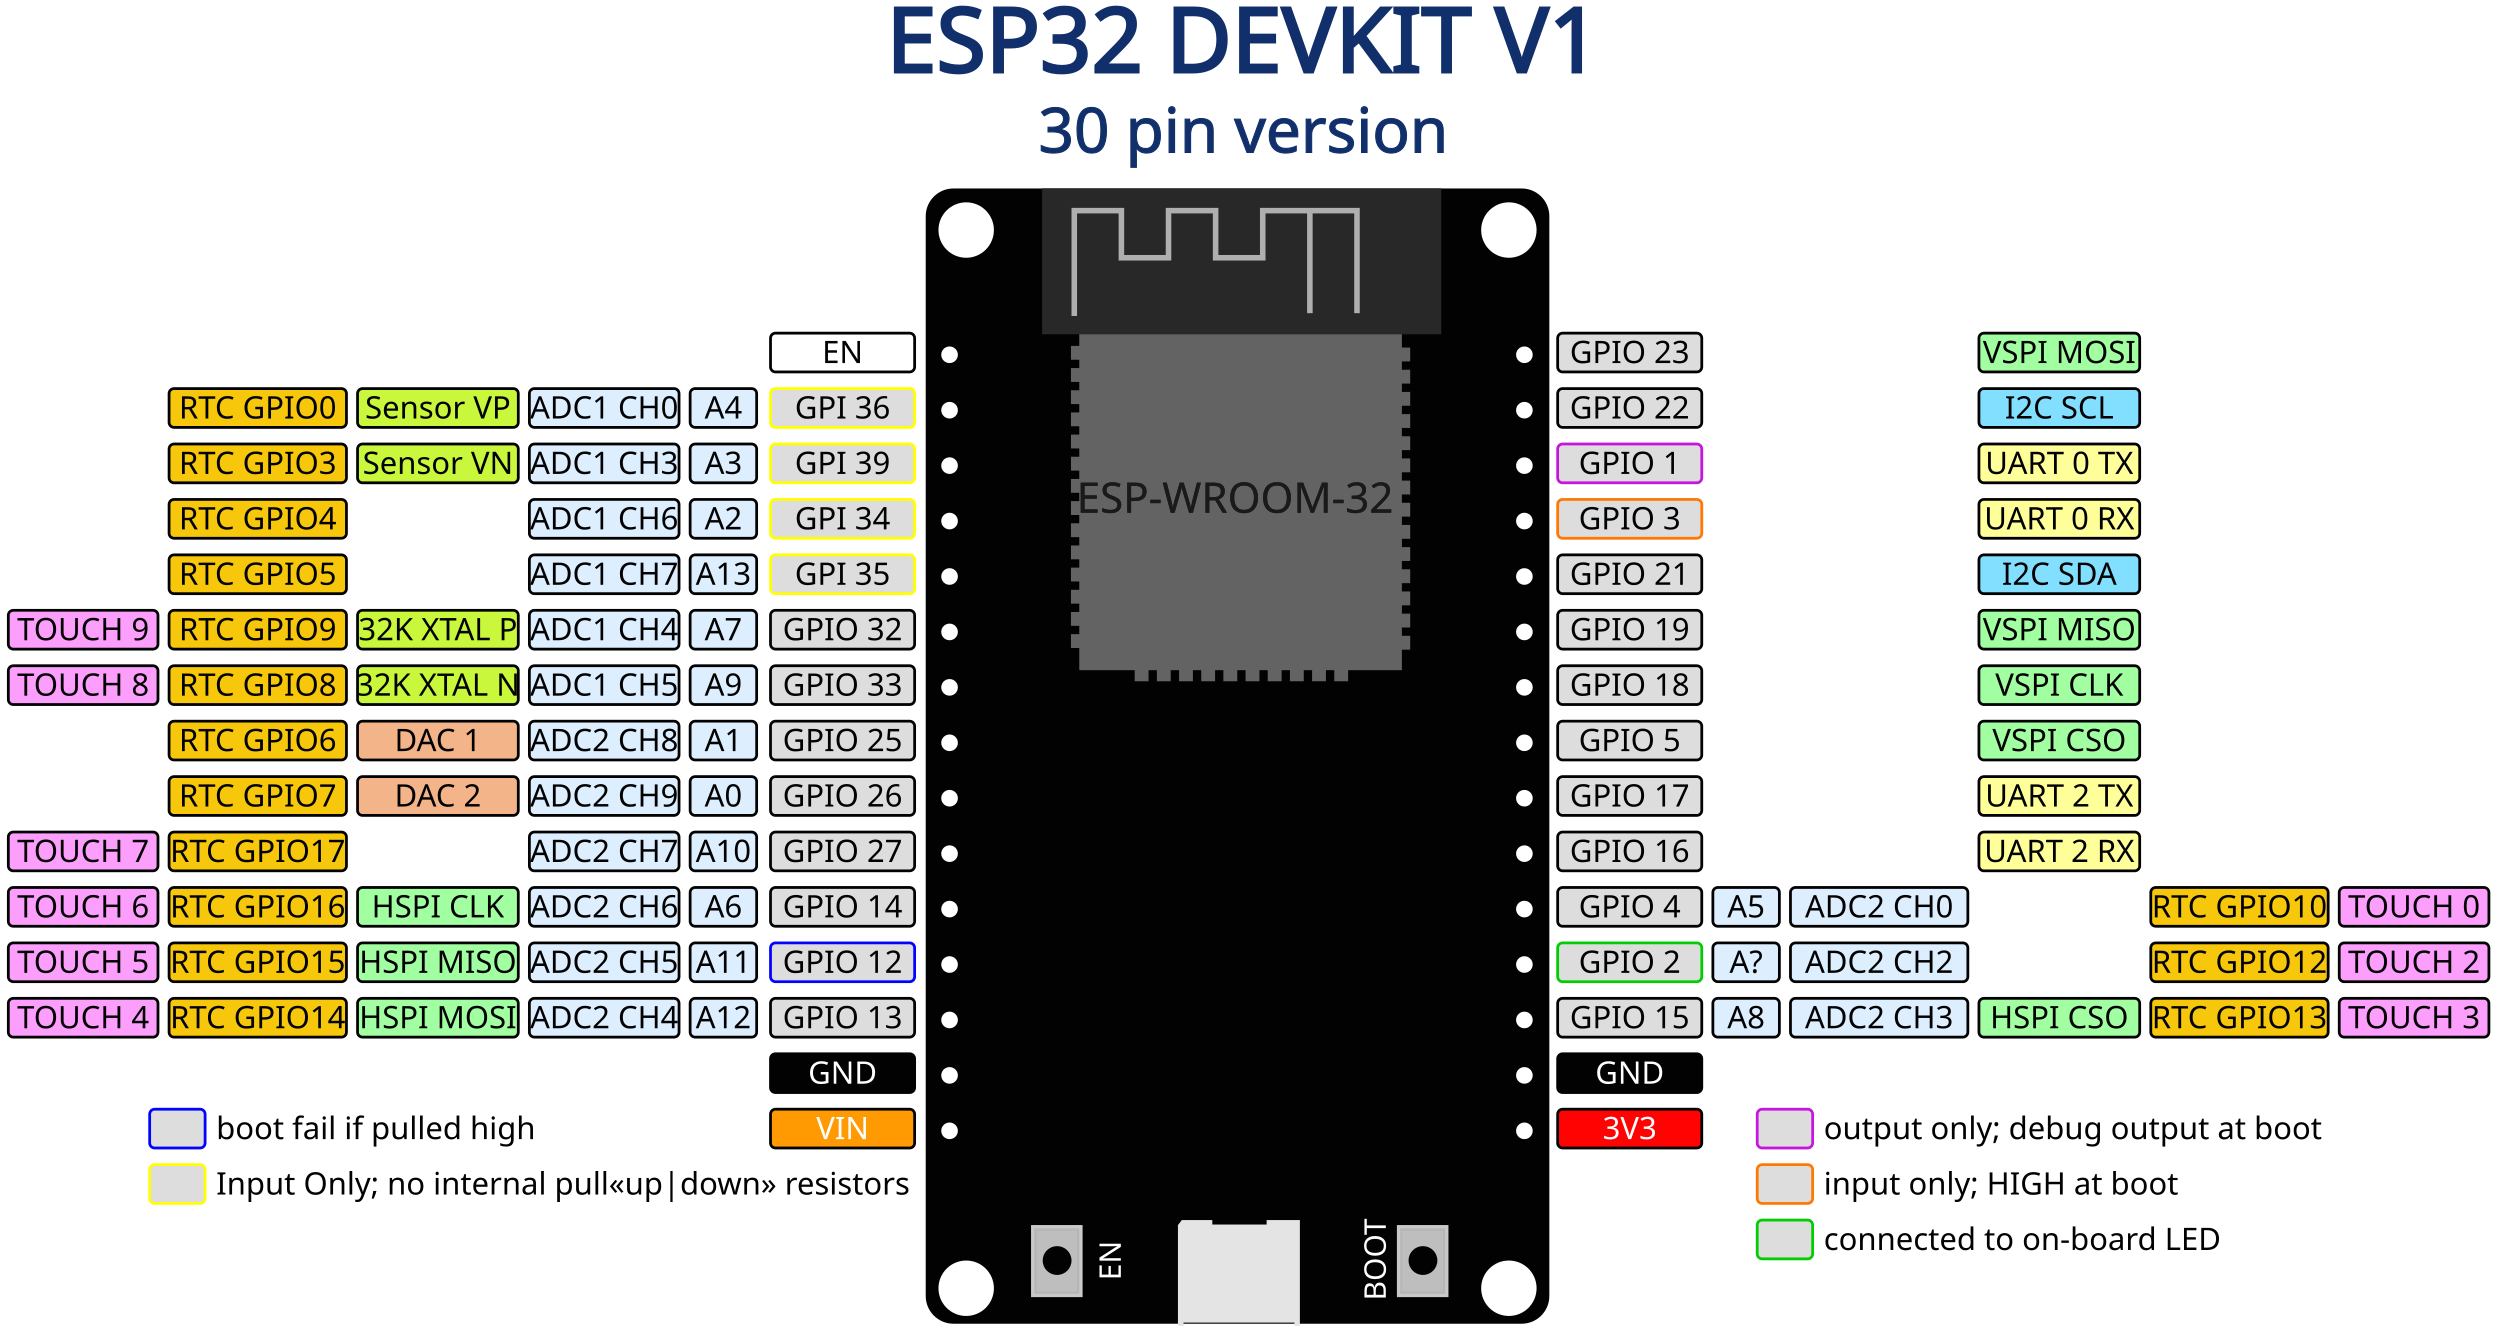
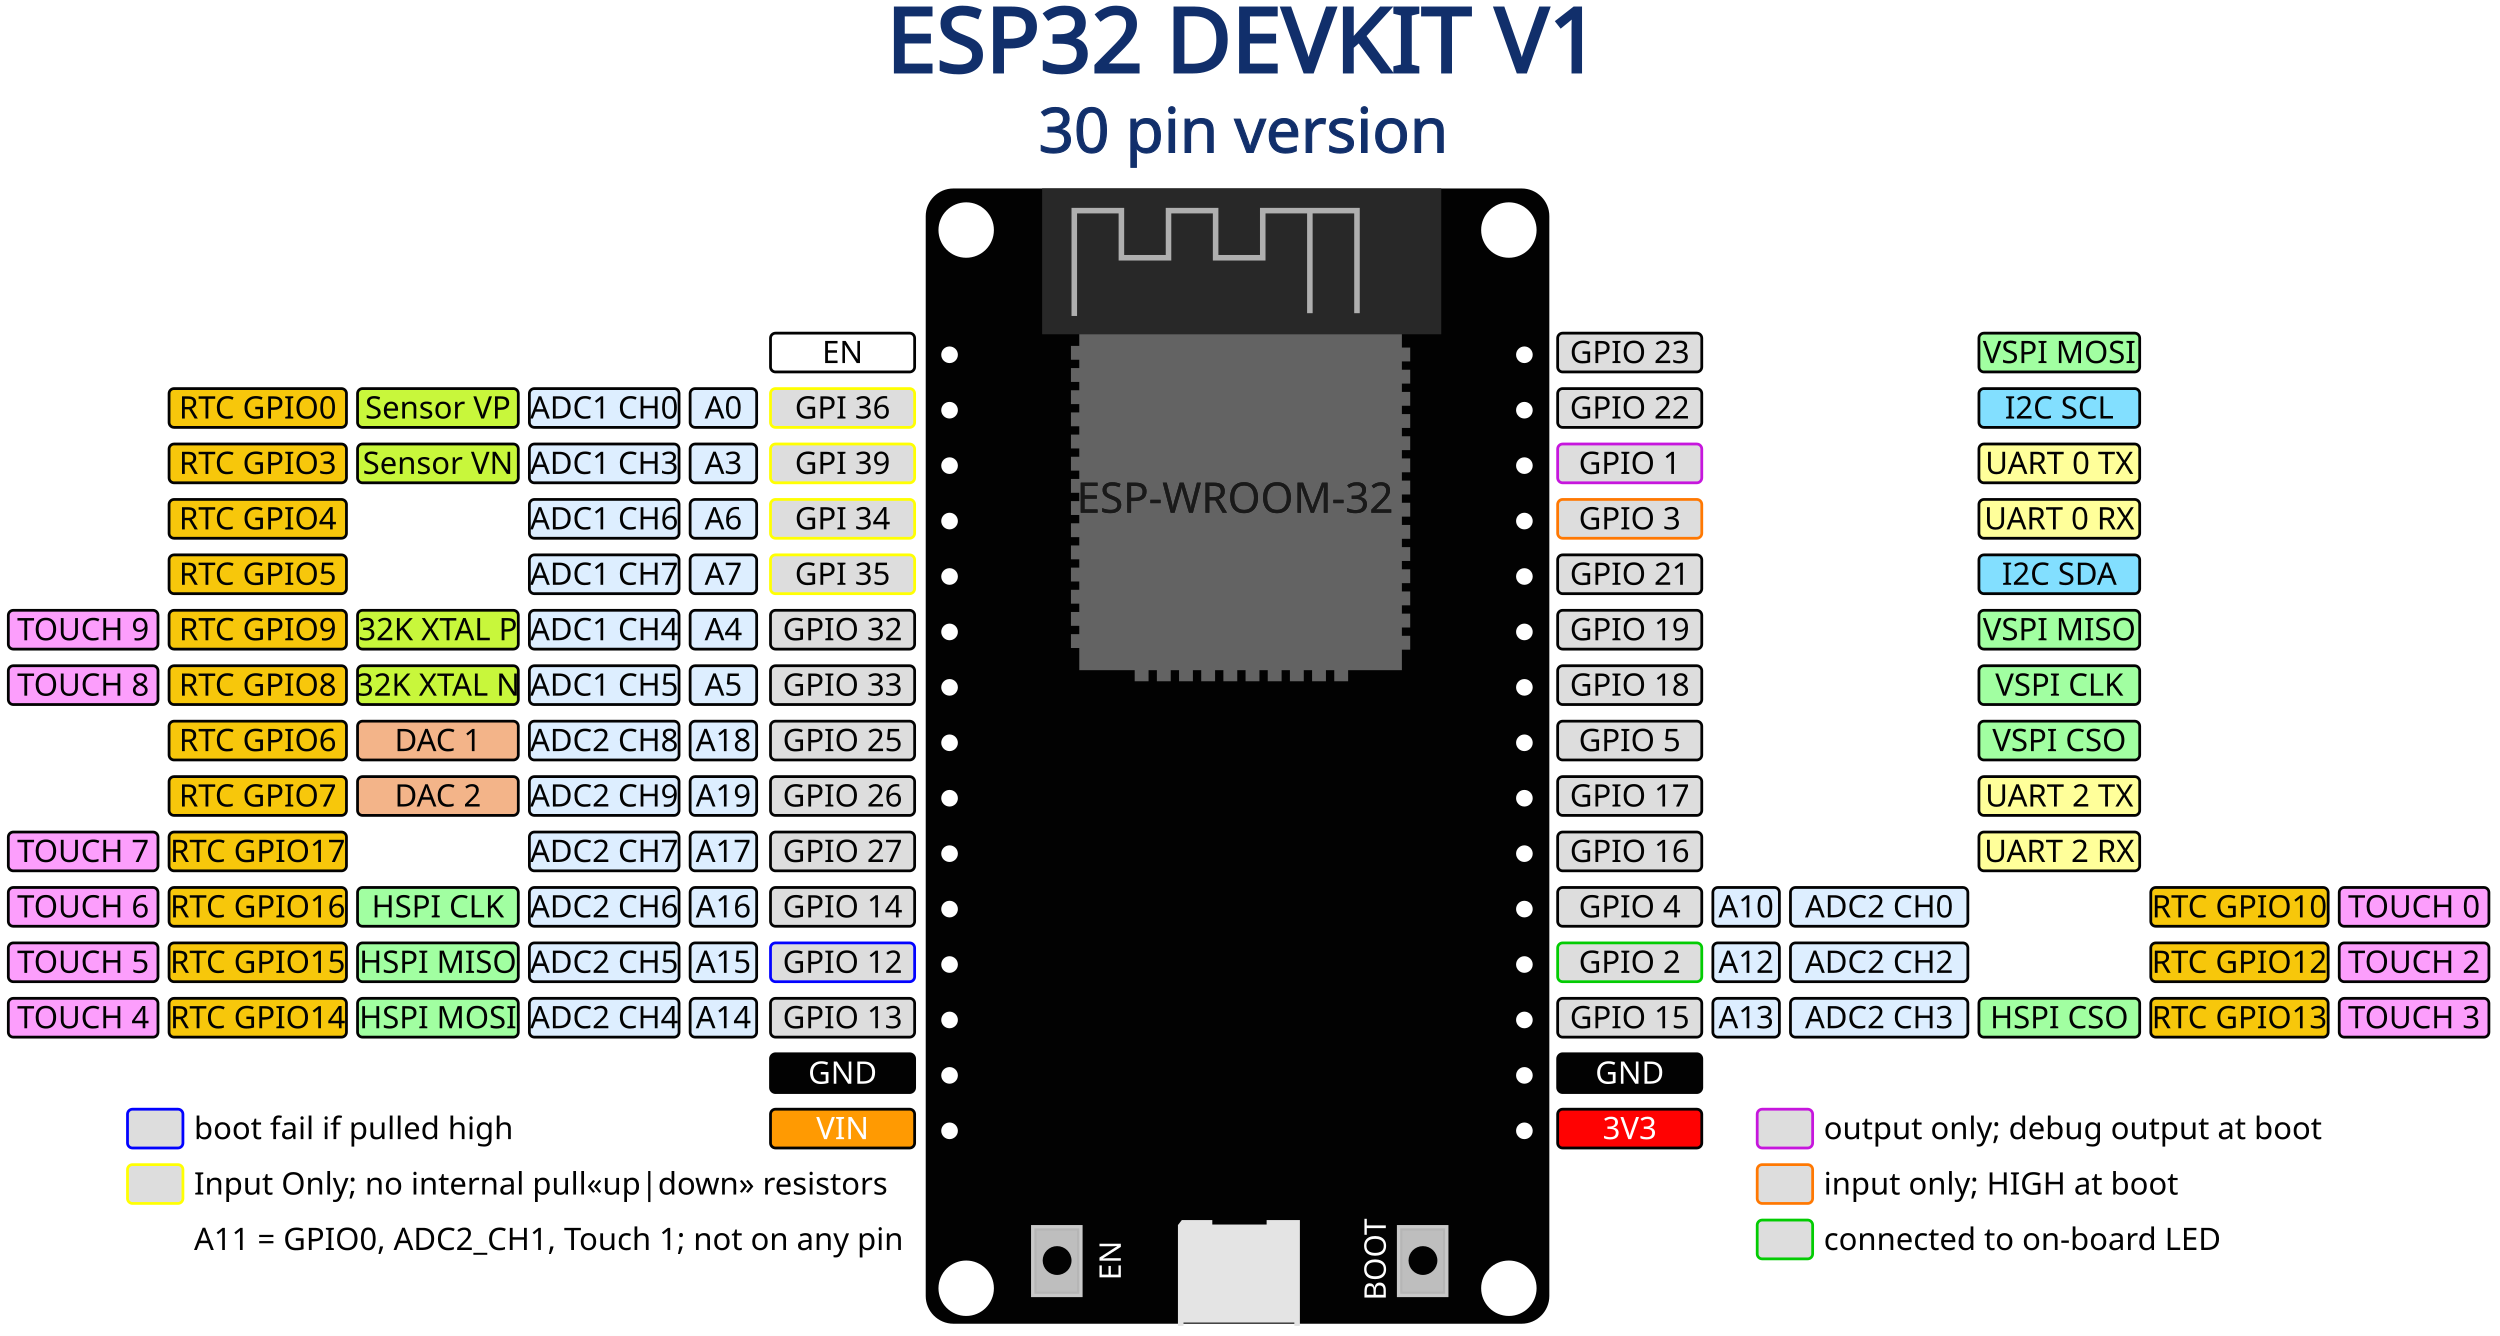
<svg xmlns="http://www.w3.org/2000/svg" version="1.2" height="2.41in" width="4.51in" viewBox="0 0 4510 2410">
  <g font-family="DROID SANS" text-anchor="middle">
    <rect width="4510" height="2410" fill="#ffffff" stroke="none" />
    <text x="2243" y="130" font-size="162" fill="#112f6b" stroke="#112f6b" stroke-width="5">ESP32 DEVKIT V1</text>
    <text x="2243" y="275" font-size="112" fill="#112f6b" stroke="#112f6b" stroke-width="2">30 pin version</text>
    <g transform="translate(1670 340)" font-size="56" fill="#000000" stroke-width="5" opacity="0.99">
      <rect width="1125" height="2048" rx="50" stroke="none" />
      <g fill="white">
        <circle cx="0073" cy="0075" r="50" stroke="none" />
        <circle cx="1052" cy="0075" r="50" stroke="none" />
        <circle cx="0073" cy="1984" r="50" stroke="none" />
        <circle cx="1052" cy="1984" r="50" stroke="none" />
        <circle cx="43" cy="300" r="15" stroke="none" />
        <circle cx="43" cy="400" r="15" stroke="none" />
        <circle cx="43" cy="500" r="15" stroke="none" />
        <circle cx="43" cy="600" r="15" stroke="none" />
        <circle cx="43" cy="700" r="15" stroke="none" />
        <circle cx="43" cy="800" r="15" stroke="none" />
        <circle cx="43" cy="900" r="15" stroke="none" />
        <circle cx="43" cy="1000" r="15" stroke="none" />
        <circle cx="43" cy="1100" r="15" stroke="none" />
        <circle cx="43" cy="1200" r="15" stroke="none" />
        <circle cx="43" cy="1300" r="15" stroke="none" />
        <circle cx="43" cy="1400" r="15" stroke="none" />
        <circle cx="43" cy="1500" r="15" stroke="none" />
        <circle cx="43" cy="1600" r="15" stroke="none" />
        <circle cx="43" cy="1700" r="15" stroke="none" />
        <circle cx="1080" cy="300" r="15" stroke="none" />
        <circle cx="1080" cy="400" r="15" stroke="none" />
        <circle cx="1080" cy="500" r="15" stroke="none" />
        <circle cx="1080" cy="600" r="15" stroke="none" />
        <circle cx="1080" cy="700" r="15" stroke="none" />
        <circle cx="1080" cy="800" r="15" stroke="none" />
        <circle cx="1080" cy="900" r="15" stroke="none" />
        <circle cx="1080" cy="1000" r="15" stroke="none" />
        <circle cx="1080" cy="1100" r="15" stroke="none" />
        <circle cx="1080" cy="1200" r="15" stroke="none" />
        <circle cx="1080" cy="1300" r="15" stroke="none" />
        <circle cx="1080" cy="1400" r="15" stroke="none" />
        <circle cx="1080" cy="1500" r="15" stroke="none" />
        <circle cx="1080" cy="1600" r="15" stroke="none" />
        <circle cx="1080" cy="1700" r="15" stroke="none" />
      </g>
      <rect x="210" width="720" height="263" fill="#262626" />
      <path stroke="#aeaeae" stroke-width="10" fill="none" d="m268 230v-190h85v85h85v-85h85v85h85v-85h85m0 185v-185h85v185" />
      <path stroke="none" fill="#c3c3c3" opacity="0.5" d="       m277 263 v6       v15h-15v25h15       v15h-15v25h15       v15h-15v25h15       v15h-15v25h15       v15h-15v25h15       v15h-15v25h15       v15h-15v25h15       v15h-15v25h15       v15h-15v25h15       v15h-15v25h15       v15h-15v25h15       v15h-15v25h15       v15h-15v25h15       v15h-15v25h15       v40h100       v20h25v-20h15       v20h25v-20h15       v20h25v-20h15       v20h25v-20h15       v20h25v-20h15       v20h25v-20h15       v20h25v-20h15       v20h25v-20h15       v20h25v-20h15       v20h25v-20h15       h82v-22       v-15h15v-25h-15       v-15h15v-25h-15       v-15h15v-25h-15       v-15h15v-25h-15       v-15h15v-25h-15       v-15h15v-25h-15       v-15h15v-25h-15       v-15h15v-25h-15       v-15h15v-25h-15       v-15h15v-25h-15       v-15h15v-25h-15       v-15h15v-25h-15       v-15h15v-25h-15       v-15h15v-25h-15       v-24z     " />
      <text x="558" y="585" stroke="none" fill="#181818" font-size="76">ESP-WROOM-32</text>
      <rect x="190" y="1870" width="93" height="130" fill="#c9c9c9" />
      <rect x="198" y="1878" width="77" height="114" stroke="#000000" stroke-width="4" fill="#555555" opacity="0.1" />
      <circle cx="237" cy="1934" r="26" fill="black" />
      <text transform="rotate(-90 352,1934)" x="352" y="1934" stroke="none" fill="#ffffff" font-size="54">EN</text>
      <path fill="#e4e4e4" d="m455 1870v182h10v-6h200v6h10v-191h-60v8h-98v-8h-55z" />
      <text x="558" y="585" stroke="none" fill="#181818" font-size="76">ESP-WROOM-32</text>
      <rect x="850" y="1870" width="93" height="130" fill="#c9c9c9" />
      <rect x="858" y="1878" width="77" height="114" stroke="#000000" stroke-width="4" fill="#555555" opacity="0.1" />
      <circle cx="897" cy="1934" r="26" fill="black" />
      <text transform="rotate(-90 830,1932)" x="830" y="1932" stroke="none" fill="#ffffff" font-size="54">BOOT</text>
-       <g transform="translate(-1400 1561)" fill="#dddddd">
+       <g transform="translate(-1440 1561)" fill="#dddddd">
        <rect y="200" width="100" height="70" rx="9" stroke="#ffff00" />
        <rect y="100" width="100" height="70" rx="9" stroke="#0000ff" />
-         <rect x="2900" y="100" width="100" height="70" rx="9" stroke="#c614dd" />
-         <rect x="2900" y="200" width="100" height="70" rx="9" stroke="#ff7700" />
-         <rect x="2900" y="300" width="100" height="70" rx="9" stroke="#00cc00" />
+         <rect x="2940" y="100" width="100" height="70" rx="9" stroke="#c614dd" />
+         <rect x="2940" y="200" width="100" height="70" rx="9" stroke="#ff7700" />
+         <rect x="2940" y="300" width="100" height="70" rx="9" stroke="#00cc00" />
        <g transform="translate(120 54)" text-anchor="start" fill="#000000">
+           <text y="100">boot fail if pulled high</text>
          <text y="200">Input Only; no internal pull«up|down» resistors</text>
-           <text y="100">boot fail if pulled high</text>
-           <text x="2900" y="100">output only; debug output at boot</text>
-           <text x="2900" y="200">input only; HIGH at boot</text>
-           <text x="2900" y="300">connected to on-board LED</text>
+           <text y="300">A11 = GPIO0, ADC2_CH1, Touch 1; not on any pin</text>
+           <text x="2940" y="100">output only; debug output at boot</text>
+           <text x="2940" y="200">input only; HIGH at boot</text>
+           <text x="2940" y="300">connected to on-board LED</text>
        </g>
      </g>
      <g transform="translate(-280 161)">
        <g fill="#dddddd" stroke="#000000">
          <rect y="0100" width="260" height="70" rx="9" fill="#ffffff" />
          <rect y="0200" width="260" height="70" rx="9" stroke="#ffff00" />
          <rect y="0300" width="260" height="70" rx="9" stroke="#ffff00" />
          <rect y="0400" width="260" height="70" rx="9" stroke="#ffff00" />
          <rect y="0500" width="260" height="70" rx="9" stroke="#ffff00" />
          <rect y="0600" width="260" height="70" rx="9" />
          <rect y="0700" width="260" height="70" rx="9" />
          <rect y="0800" width="260" height="70" rx="9" />
          <rect y="0900" width="260" height="70" rx="9" />
          <rect y="1000" width="260" height="70" rx="9" />
          <rect y="1100" width="260" height="70" rx="9" />
          <rect y="1200" width="260" height="70" rx="9" stroke="#0000ff" />
          <rect y="1300" width="260" height="70" rx="9" />
          <rect y="1400" width="260" height="70" rx="9" fill="black" />
          <rect y="1500" width="260" height="70" rx="9" fill="#ff9900" />
        </g>
        <g transform="translate(130 54)" stroke="none" text-anchor="middle">
          <text y="0100">EN</text>
          <text y="0200">GPI 36</text>
          <text y="0300">GPI 39</text>
          <text y="0400">GPI 34</text>
          <text y="0500">GPI 35</text>
          <text y="0600">GPIO 32</text>
          <text y="0700">GPIO 33</text>
          <text y="0800">GPIO 25</text>
          <text y="0900">GPIO 26</text>
          <text y="1000">GPIO 27</text>
          <text y="1100">GPIO 14</text>
          <text y="1200">GPIO 12</text>
          <text y="1300">GPIO 13</text>
          <text y="1400" fill="#ffffff">GND</text>
          <text y="1500" fill="#ffffff">VIN</text>
        </g>
      </g>
      <g transform="translate(-425 161)">
        <g fill="#ddeeff" stroke="#000000">
          <rect y="0200" width="120" height="70" rx="9" />
          <rect y="0300" width="120" height="70" rx="9" />
          <rect y="0400" width="120" height="70" rx="9" />
          <rect y="0500" width="120" height="70" rx="9" />
          <rect y="0600" width="120" height="70" rx="9" />
          <rect y="0700" width="120" height="70" rx="9" />
          <rect y="0800" width="120" height="70" rx="9" />
          <rect y="0900" width="120" height="70" rx="9" />
          <rect y="1000" width="120" height="70" rx="9" />
          <rect y="1100" width="120" height="70" rx="9" />
          <rect y="1200" width="120" height="70" rx="9" />
          <rect y="1300" width="120" height="70" rx="9" />
        </g>
        <g transform="translate(60 54)" stroke="none" text-anchor="middle">
-           <text y="0200">A4</text>
+           <text y="0200">A0</text>
          <text y="0300">A3</text>
-           <text y="0400">A2</text>
-           <text y="0500">A13</text>
-           <text y="0600">A7</text>
-           <text y="0700">A9</text>
-           <text y="0800">A1</text>
-           <text y="0900">A0</text>
-           <text y="1000">A10</text>
-           <text y="1100">A6</text>
-           <text y="1200">A11</text>
-           <text y="1300">A12</text>
+           <text y="0400">A6</text>
+           <text y="0500">A7</text>
+           <text y="0600">A4</text>
+           <text y="0700">A5</text>
+           <text y="0800">A18</text>
+           <text y="0900">A19</text>
+           <text y="1000">A17</text>
+           <text y="1100">A16</text>
+           <text y="1200">A15</text>
+           <text y="1300">A14</text>
        </g>
      </g>
      <g transform="translate(-715 161)">
        <g fill="#ddeeff" stroke="#000000">
          <rect y="0200" width="270" height="70" rx="9" />
          <rect y="0300" width="270" height="70" rx="9" />
          <rect y="0400" width="270" height="70" rx="9" />
          <rect y="0500" width="270" height="70" rx="9" />
          <rect y="0600" width="270" height="70" rx="9" />
          <rect y="0700" width="270" height="70" rx="9" />
          <rect y="0800" width="270" height="70" rx="9" />
          <rect y="0900" width="270" height="70" rx="9" />
          <rect y="1000" width="270" height="70" rx="9" />
          <rect y="1100" width="270" height="70" rx="9" />
          <rect y="1200" width="270" height="70" rx="9" />
          <rect y="1300" width="270" height="70" rx="9" />
        </g>
        <g transform="translate(135 54)" stroke="none" text-anchor="middle">
          <text y="0200">ADC1 CH0</text>
          <text y="0300">ADC1 CH3</text>
          <text y="0400">ADC1 CH6</text>
          <text y="0500">ADC1 CH7</text>
          <text y="0600">ADC1 CH4</text>
          <text y="0700">ADC1 CH5</text>
          <text y="0800">ADC2 CH8</text>
          <text y="0900">ADC2 CH9</text>
          <text y="1000">ADC2 CH7</text>
          <text y="1100">ADC2 CH6</text>
          <text y="1200">ADC2 CH5</text>
          <text y="1300">ADC2 CH4</text>
        </g>
      </g>
      <g transform="translate(-1025 161)">
        <g fill="#a0ffa0" stroke="#000000">
          <rect y="0200" width="290" height="70" rx="9" fill="#c8f739" />
          <rect y="0300" width="290" height="70" rx="9" fill="#c8f739" />
          <rect y="0600" width="290" height="70" rx="9" fill="#c8f739" />
          <rect y="0700" width="290" height="70" rx="9" fill="#c8f739" />
          <rect y="0800" width="290" height="70" rx="9" fill="#f3b388" />
          <rect y="0900" width="290" height="70" rx="9" fill="#f3b388" />
          <rect y="1100" width="290" height="70" rx="9" />
          <rect y="1200" width="290" height="70" rx="9" />
          <rect y="1300" width="290" height="70" rx="9" />
        </g>
        <g transform="translate(145 54)" stroke="none" text-anchor="middle">
          <text y="0200">Sensor VP</text>
          <text y="0300">Sensor VN</text>
          <text y="0600">32K XTAL P</text>
          <text y="0700">32K XTAL N</text>
          <text y="0800">DAC 1</text>
          <text y="0900">DAC 2</text>
          <text y="1100">HSPI CLK</text>
          <text y="1200">HSPI MISO</text>
          <text y="1300">HSPI MOSI</text>
        </g>
      </g>
      <g transform="translate(-1365 161)">
        <g fill="#f7c709" stroke="#000000">
          <rect y="0200" width="320" height="70" rx="9" />
          <rect y="0300" width="320" height="70" rx="9" />
          <rect y="0400" width="320" height="70" rx="9" />
          <rect y="0500" width="320" height="70" rx="9" />
          <rect y="0600" width="320" height="70" rx="9" />
          <rect y="0700" width="320" height="70" rx="9" />
          <rect y="0800" width="320" height="70" rx="9" />
          <rect y="0900" width="320" height="70" rx="9" />
          <rect y="1000" width="320" height="70" rx="9" />
          <rect y="1100" width="320" height="70" rx="9" />
          <rect y="1200" width="320" height="70" rx="9" />
          <rect y="1300" width="320" height="70" rx="9" />
        </g>
        <g transform="translate(160 54)" stroke="none" text-anchor="middle">
          <text y="0200">RTC GPIO0</text>
          <text y="0300">RTC GPIO3</text>
          <text y="0400">RTC GPIO4</text>
          <text y="0500">RTC GPIO5</text>
          <text y="0600">RTC GPIO9</text>
          <text y="0700">RTC GPIO8</text>
          <text y="0800">RTC GPIO6</text>
          <text y="0900">RTC GPIO7</text>
          <text y="1000">RTC GPIO17</text>
          <text y="1100">RTC GPIO16</text>
          <text y="1200">RTC GPIO15</text>
          <text y="1300">RTC GPIO14</text>
        </g>
      </g>
      <g transform="translate(-1655 161)">
        <g fill="#fc9dfc" stroke="#000000">
          <rect y="0600" width="270" height="70" rx="9" />
          <rect y="0700" width="270" height="70" rx="9" />
          <rect y="1000" width="270" height="70" rx="9" />
          <rect y="1100" width="270" height="70" rx="9" />
          <rect y="1200" width="270" height="70" rx="9" />
          <rect y="1300" width="270" height="70" rx="9" />
        </g>
        <g transform="translate(135 54)" stroke="none" text-anchor="middle">
          <text y="0600">TOUCH 9</text>
          <text y="0700">TOUCH 8</text>
          <text y="1000">TOUCH 7</text>
          <text y="1100">TOUCH 6</text>
          <text y="1200">TOUCH 5</text>
          <text y="1300">TOUCH 4</text>
        </g>
      </g>
      <g transform="translate(1140 161)">
        <g fill="#dddddd" stroke="#000000">
          <rect y="0100" width="260" height="70" rx="9" />
          <rect y="0200" width="260" height="70" rx="9" />
          <rect y="0300" width="260" height="70" rx="9" stroke="#c614dd" />
          <rect y="0400" width="260" height="70" rx="9" stroke="#ff7700" />
          <rect y="0500" width="260" height="70" rx="9" />
          <rect y="0600" width="260" height="70" rx="9" />
          <rect y="0700" width="260" height="70" rx="9" />
          <rect y="0800" width="260" height="70" rx="9" />
          <rect y="0900" width="260" height="70" rx="9" />
          <rect y="1000" width="260" height="70" rx="9" />
          <rect y="1100" width="260" height="70" rx="9" />
          <rect y="1200" width="260" height="70" rx="9" stroke="#00cc00" />
          <rect y="1300" width="260" height="70" rx="9" />
          <rect y="1400" width="260" height="70" rx="9" fill="#000000" />
          <rect y="1500" width="260" height="70" rx="9" fill="#ff0000" />
        </g>
        <g transform="translate(130 54)" stroke="none" text-anchor="middle">
          <text y="0100">GPIO 23</text>
          <text y="0200">GPIO 22</text>
          <text y="0300">GPIO 1</text>
          <text y="0400">GPIO 3</text>
          <text y="0500">GPIO 21</text>
          <text y="0600">GPIO 19</text>
          <text y="0700">GPIO 18</text>
          <text y="0800">GPIO 5</text>
          <text y="0900">GPIO 17</text>
          <text y="1000">GPIO 16</text>
          <text y="1100">GPIO 4</text>
          <text y="1200">GPIO 2</text>
          <text y="1300">GPIO 15</text>
          <text y="1400" fill="#ffffff">GND</text>
          <text y="1500" fill="#ffffff">3V3</text>
        </g>
      </g>
      <g transform="translate(1420 161)">
        <g fill="#ddeeff" stroke="#000000">
          <rect y="1100" width="120" height="70" rx="9" />
          <rect y="1200" width="120" height="70" rx="9" />
          <rect y="1300" width="120" height="70" rx="9" />
        </g>
        <g transform="translate(60 54)" stroke="none" text-anchor="middle">
-           <text y="1100">A5</text>
-           <text y="1200">A?</text>
-           <text y="1300">A8</text>
+           <text y="1100">A10</text>
+           <text y="1200">A12</text>
+           <text y="1300">A13</text>
        </g>
      </g>
      <g transform="translate(1560 161)">
        <g fill="#ddeeff" stroke="#000000">
          <rect y="1100" width="320" height="70" rx="9" />
          <rect y="1200" width="320" height="70" rx="9" />
          <rect y="1300" width="320" height="70" rx="9" />
        </g>
        <g transform="translate(160 54)" stroke="none" text-anchor="middle">
          <text y="1100">ADC2 CH0</text>
          <text y="1200">ADC2 CH2</text>
          <text y="1300">ADC2 CH3</text>
        </g>
      </g>
      <g transform="translate(1900 161)">
        <g fill="#a0ffa0" stroke="#000000">
          <rect y="0100" width="290" height="70" rx="9" />
          <rect y="0200" width="290" height="70" rx="9" fill="#81dfff" />
          <rect y="0300" width="290" height="70" rx="9" fill="#ffff99" />
          <rect y="0400" width="290" height="70" rx="9" fill="#ffff99" />
          <rect y="0500" width="290" height="70" rx="9" fill="#81dfff" />
          <rect y="0600" width="290" height="70" rx="9" />
          <rect y="0700" width="290" height="70" rx="9" />
          <rect y="0800" width="290" height="70" rx="9" />
          <rect y="0900" width="290" height="70" rx="9" fill="#ffff99" />
          <rect y="1000" width="290" height="70" rx="9" fill="#ffff99" />
          <rect y="1300" width="290" height="70" rx="9" />
        </g>
        <g transform="translate(145 54)" stroke="none" text-anchor="middle">
          <text y="0100">VSPI MOSI</text>
          <text y="0200">I2C SCL</text>
          <text y="0300">UART 0 TX</text>
          <text y="0400">UART 0 RX</text>
          <text y="0500">I2C SDA</text>
          <text y="0600">VSPI MISO</text>
          <text y="0700">VSPI CLK</text>
          <text y="0800">VSPI CSO</text>
          <text y="0900">UART 2 TX</text>
          <text y="1000">UART 2 RX</text>
          <text y="1300">HSPI CSO</text>
        </g>
      </g>
      <g transform="translate(2550 161)">
        <g fill="#fc9dfc" stroke="#000000">
          <rect y="1100" width="270" height="70" rx="9" />
          <rect y="1200" width="270" height="70" rx="9" />
          <rect y="1300" width="270" height="70" rx="9" />
        </g>
        <g transform="translate(135 54)" stroke="none" text-anchor="middle">
          <text y="1100">TOUCH 0</text>
          <text y="1200">TOUCH 2</text>
          <text y="1300">TOUCH 3</text>
        </g>
      </g>
      <g transform="translate(2210 161)">
        <g fill="#f7c709" stroke="#000000">
          <rect y="1100" width="320" height="70" rx="9" />
          <rect y="1200" width="320" height="70" rx="9" />
          <rect y="1300" width="320" height="70" rx="9" />
        </g>
        <g transform="translate(160 54)" stroke="none" text-anchor="middle">
          <text y="1100">RTC GPIO10</text>
          <text y="1200">RTC GPIO12</text>
          <text y="1300">RTC GPIO13</text>
        </g>
      </g>
    </g>
  </g>
</svg>
